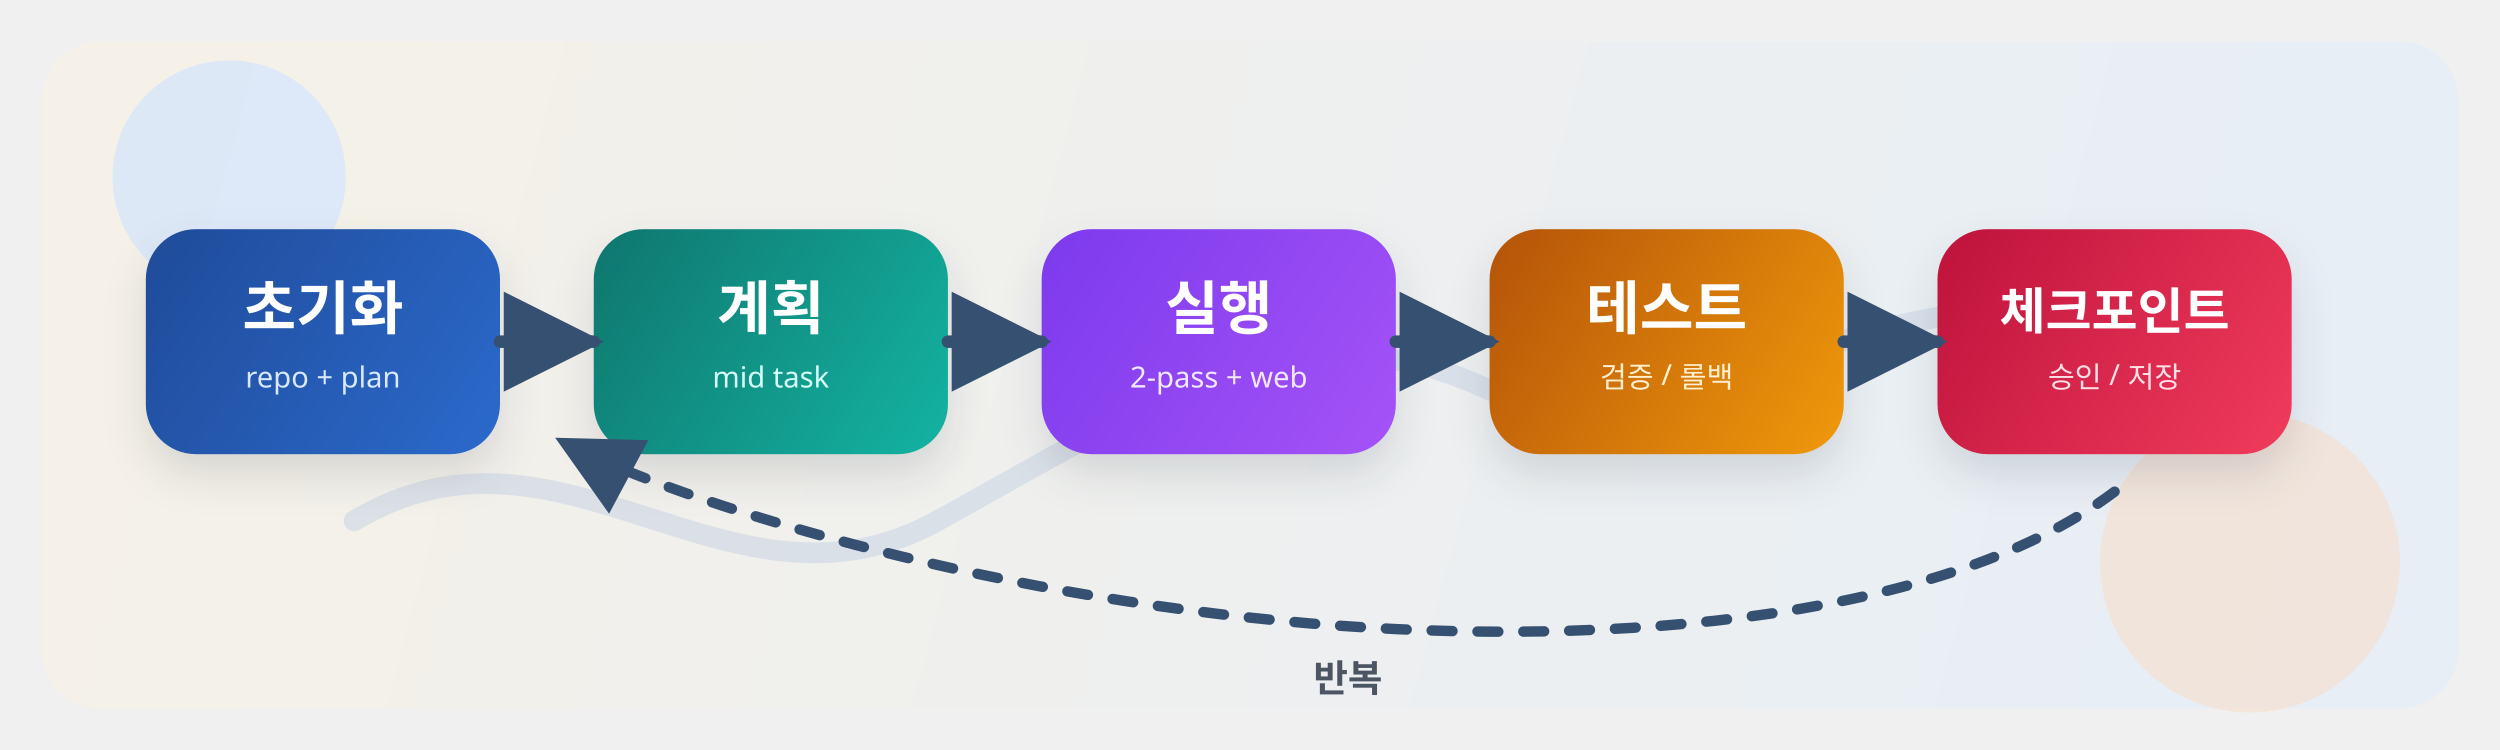
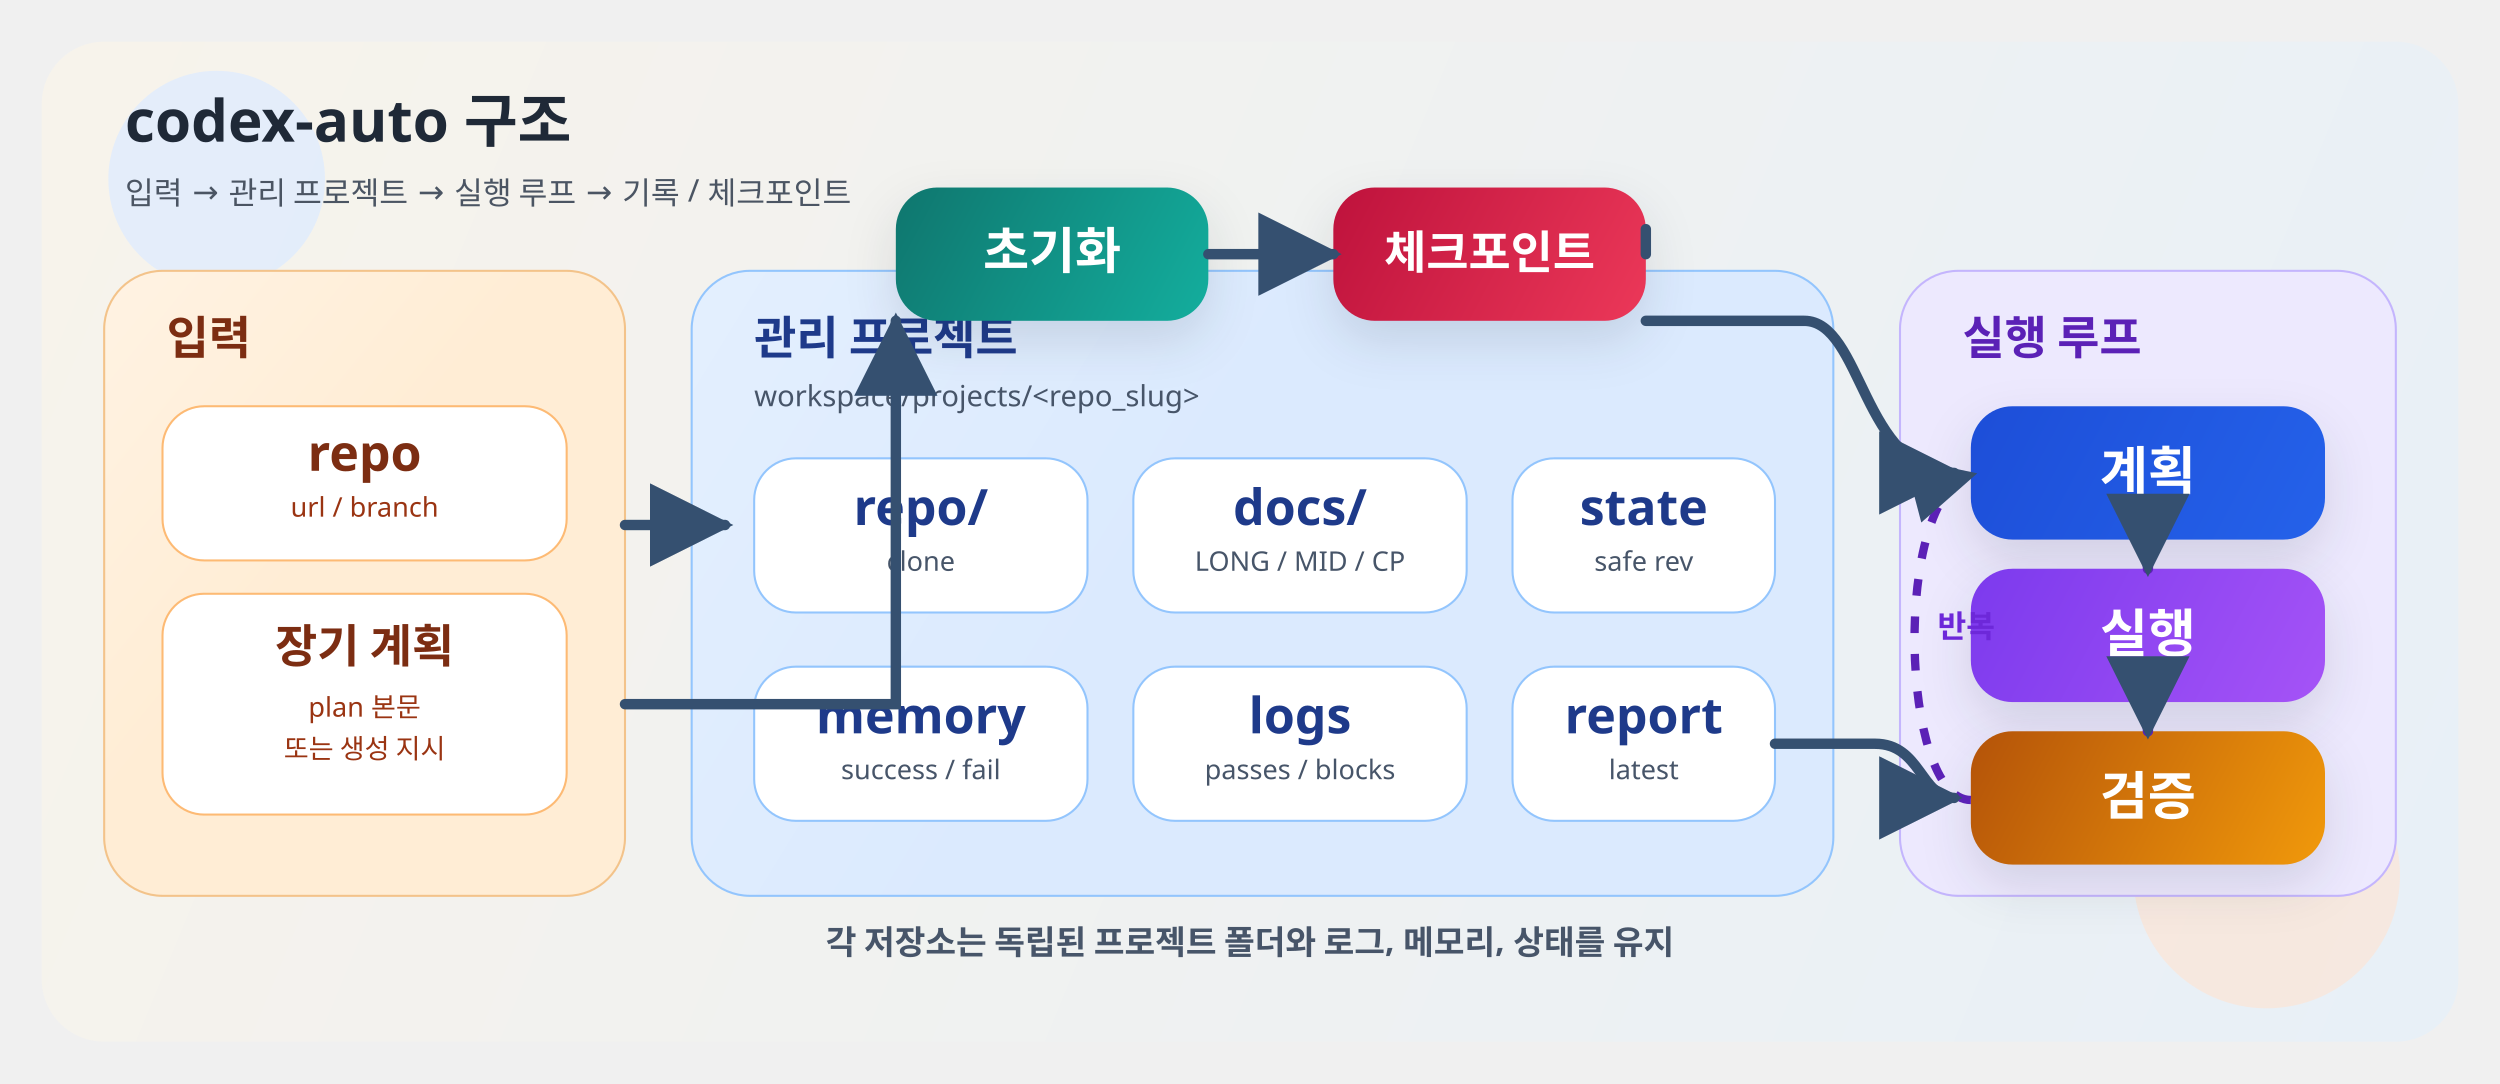
- <svg xmlns="http://www.w3.org/2000/svg" width="1200" height="360" viewBox="0 0 1200 360" fill="none">
+ <svg xmlns="http://www.w3.org/2000/svg" width="1200" height="520" viewBox="0 0 1200 520" fill="none">
  <defs>
-     <linearGradient id="bg" x1="80" y1="40" x2="1120" y2="320" gradientUnits="userSpaceOnUse">
-       <stop stop-color="#F5F1E8" />
-       <stop offset="1" stop-color="#E7EEF6" />
+     <linearGradient id="bg" x1="40" y1="30" x2="1160" y2="490" gradientUnits="userSpaceOnUse">
+       <stop stop-color="#F7F3EB" />
+       <stop offset="1" stop-color="#E8F0F7" />
    </linearGradient>
-     <linearGradient id="card1" x1="0" y1="0" x2="180" y2="120" gradientUnits="userSpaceOnUse">
-       <stop stop-color="#1F4B99" />
-       <stop offset="1" stop-color="#2C6CCF" />
+     <linearGradient id="panelA" x1="0" y1="0" x2="220" y2="180" gradientUnits="userSpaceOnUse">
+       <stop stop-color="#FFF7ED" />
+       <stop offset="1" stop-color="#FFEDD5" />
    </linearGradient>
-     <linearGradient id="card2" x1="0" y1="0" x2="180" y2="120" gradientUnits="userSpaceOnUse">
+     <linearGradient id="panelB" x1="0" y1="0" x2="520" y2="320" gradientUnits="userSpaceOnUse">
+       <stop stop-color="#EFF6FF" />
+       <stop offset="1" stop-color="#DBEAFE" />
+     </linearGradient>
+     <linearGradient id="panelC" x1="0" y1="0" x2="300" y2="320" gradientUnits="userSpaceOnUse">
+       <stop stop-color="#F5F3FF" />
+       <stop offset="1" stop-color="#EDE9FE" />
+     </linearGradient>
+     <linearGradient id="cardBlue" x1="0" y1="0" x2="170" y2="90" gradientUnits="userSpaceOnUse">
+       <stop stop-color="#1D4ED8" />
+       <stop offset="1" stop-color="#2563EB" />
+     </linearGradient>
+     <linearGradient id="cardTeal" x1="0" y1="0" x2="170" y2="90" gradientUnits="userSpaceOnUse">
      <stop stop-color="#0F766E" />
      <stop offset="1" stop-color="#14B8A6" />
    </linearGradient>
-     <linearGradient id="card3" x1="0" y1="0" x2="180" y2="120" gradientUnits="userSpaceOnUse">
+     <linearGradient id="cardPurple" x1="0" y1="0" x2="170" y2="90" gradientUnits="userSpaceOnUse">
      <stop stop-color="#7C3AED" />
      <stop offset="1" stop-color="#A855F7" />
    </linearGradient>
-     <linearGradient id="card4" x1="0" y1="0" x2="180" y2="120" gradientUnits="userSpaceOnUse">
+     <linearGradient id="cardAmber" x1="0" y1="0" x2="170" y2="90" gradientUnits="userSpaceOnUse">
      <stop stop-color="#B45309" />
      <stop offset="1" stop-color="#F59E0B" />
    </linearGradient>
-     <linearGradient id="card5" x1="0" y1="0" x2="180" y2="120" gradientUnits="userSpaceOnUse">
+     <linearGradient id="cardRose" x1="0" y1="0" x2="170" y2="90" gradientUnits="userSpaceOnUse">
      <stop stop-color="#BE123C" />
      <stop offset="1" stop-color="#F43F5E" />
    </linearGradient>
-     <filter id="shadow" x="-20" y="-20" width="240" height="180" filterUnits="userSpaceOnUse" color-interpolation-filters="sRGB">
+     <filter id="shadow" x="-24" y="-24" width="260" height="170" filterUnits="userSpaceOnUse" color-interpolation-filters="sRGB">
      <feFlood flood-opacity="0" result="BackgroundImageFix" />
      <feColorMatrix in="SourceAlpha" type="matrix" values="0 0 0 0 0 0 0 0 0 0 0 0 0 0 0 0 0 0 127 0" result="hardAlpha" />
      <feOffset dy="10" />
-       <feGaussianBlur stdDeviation="10" />
+       <feGaussianBlur stdDeviation="12" />
      <feColorMatrix type="matrix" values="0 0 0 0 0.059 0 0 0 0 0.094 0 0 0 0 0.157 0 0 0 0.12 0" />
-       <feBlend mode="normal" in2="BackgroundImageFix" result="effect1_dropShadow_1_1" />
-       <feBlend mode="normal" in="SourceGraphic" in2="effect1_dropShadow_1_1" result="shape" />
+       <feBlend mode="normal" in2="BackgroundImageFix" result="effect1_dropShadow_1" />
+       <feBlend mode="normal" in="SourceGraphic" in2="effect1_dropShadow_1" result="shape" />
    </filter>
    <marker id="arrow" viewBox="0 0 10 10" refX="9" refY="5" markerWidth="8" markerHeight="8" orient="auto-start-reverse">
      <path d="M0 0L10 5L0 10V0Z" fill="#355070" />
    </marker>
  </defs>
-   <rect x="20" y="20" width="1160" height="320" rx="28" fill="url(#bg)" />
-   <circle cx="110" cy="85" r="56" fill="#D7E6FB" fill-opacity="0.8" />
-   <circle cx="1080" cy="270" r="72" fill="#F8DCC7" fill-opacity="0.55" />
-   <path d="M170 250C270 190 350 305 450 250C550 195 620 145 710 185C805 228 890 125 1010 155" stroke="#C8D4E3" stroke-width="10" stroke-linecap="round" opacity="0.55" />
-   <g filter="url(#shadow)" transform="translate(70 110)">
-     <rect width="170" height="108" rx="24" fill="url(#card1)" />
-     <text x="85" y="48" text-anchor="middle" fill="white" font-family="'Malgun Gothic', 'Apple SD Gothic Neo', sans-serif" font-size="28" font-weight="700">초기화</text>
-     <text x="85" y="76" text-anchor="middle" fill="#D9E8FF" font-family="'Malgun Gothic', 'Apple SD Gothic Neo', sans-serif" font-size="14">repo + plan</text>
+   <rect x="20" y="20" width="1160" height="480" rx="30" fill="url(#bg)" />
+   <circle cx="104" cy="86" r="52" fill="#DDEAFE" fill-opacity="0.75" />
+   <circle cx="1088" cy="420" r="64" fill="#FFE3D1" fill-opacity="0.6" />
+   <text x="60" y="68" fill="#1F2937" font-family="'Malgun Gothic', 'Apple SD Gothic Neo', sans-serif" font-size="28" font-weight="700">codex-auto 구조</text>
+   <text x="60" y="98" fill="#4B5563" font-family="'Malgun Gothic', 'Apple SD Gothic Neo', sans-serif" font-size="15">입력 → 관리 프로젝트 → 실행 루프 → 기록 / 체크포인트</text>
+   <g>
+     <rect x="50" y="130" width="250" height="300" rx="28" fill="url(#panelA)" stroke="#F3C38A" />
+     <text x="80" y="170" fill="#7C2D12" font-family="'Malgun Gothic', 'Apple SD Gothic Neo', sans-serif" font-size="22" font-weight="700">입력</text>
+     <rect x="78" y="195" width="194" height="74" rx="20" fill="white" stroke="#FDBA74" />
+     <text x="175" y="226" text-anchor="middle" fill="#7C2D12" font-family="'Malgun Gothic', 'Apple SD Gothic Neo', sans-serif" font-size="24" font-weight="700">repo</text>
+     <text x="175" y="248" text-anchor="middle" fill="#9A3412" font-family="'Malgun Gothic', 'Apple SD Gothic Neo', sans-serif" font-size="13">url / branch</text>
+     <rect x="78" y="285" width="194" height="106" rx="20" fill="white" stroke="#FDBA74" />
+     <text x="175" y="318" text-anchor="middle" fill="#7C2D12" font-family="'Malgun Gothic', 'Apple SD Gothic Neo', sans-serif" font-size="22" font-weight="700">장기 계획</text>
+     <text x="175" y="344" text-anchor="middle" fill="#9A3412" font-family="'Malgun Gothic', 'Apple SD Gothic Neo', sans-serif" font-size="13">plan 본문</text>
+     <text x="175" y="364" text-anchor="middle" fill="#9A3412" font-family="'Malgun Gothic', 'Apple SD Gothic Neo', sans-serif" font-size="13">또는 생성 지시</text>
  </g>
-   <g filter="url(#shadow)" transform="translate(285 110)">
-     <rect width="170" height="108" rx="24" fill="url(#card2)" />
-     <text x="85" y="48" text-anchor="middle" fill="white" font-family="'Malgun Gothic', 'Apple SD Gothic Neo', sans-serif" font-size="28" font-weight="700">계획</text>
-     <text x="85" y="76" text-anchor="middle" fill="#D6FFFA" font-family="'Malgun Gothic', 'Apple SD Gothic Neo', sans-serif" font-size="14">mid task</text>
+   <g>
+     <rect x="332" y="130" width="548" height="300" rx="28" fill="url(#panelB)" stroke="#93C5FD" />
+     <text x="362" y="170" fill="#1E3A8A" font-family="'Malgun Gothic', 'Apple SD Gothic Neo', sans-serif" font-size="22" font-weight="700">관리 프로젝트</text>
+     <text x="362" y="195" fill="#475569" font-family="'Malgun Gothic', 'Apple SD Gothic Neo', sans-serif" font-size="14">workspace/projects/&lt;repo_slug&gt;</text>
+     <rect x="362" y="220" width="160" height="74" rx="20" fill="white" stroke="#93C5FD" />
+     <text x="442" y="252" text-anchor="middle" fill="#1E3A8A" font-family="'Malgun Gothic', 'Apple SD Gothic Neo', sans-serif" font-size="24" font-weight="700">repo/</text>
+     <text x="442" y="274" text-anchor="middle" fill="#475569" font-family="'Malgun Gothic', 'Apple SD Gothic Neo', sans-serif" font-size="13">clone</text>
+     <rect x="544" y="220" width="160" height="74" rx="20" fill="white" stroke="#93C5FD" />
+     <text x="624" y="252" text-anchor="middle" fill="#1E3A8A" font-family="'Malgun Gothic', 'Apple SD Gothic Neo', sans-serif" font-size="24" font-weight="700">docs/</text>
+     <text x="624" y="274" text-anchor="middle" fill="#475569" font-family="'Malgun Gothic', 'Apple SD Gothic Neo', sans-serif" font-size="13">LONG / MID / CP</text>
+     <rect x="726" y="220" width="126" height="74" rx="20" fill="white" stroke="#93C5FD" />
+     <text x="789" y="252" text-anchor="middle" fill="#1E3A8A" font-family="'Malgun Gothic', 'Apple SD Gothic Neo', sans-serif" font-size="24" font-weight="700">state</text>
+     <text x="789" y="274" text-anchor="middle" fill="#475569" font-family="'Malgun Gothic', 'Apple SD Gothic Neo', sans-serif" font-size="13">safe rev</text>
+     <rect x="362" y="320" width="160" height="74" rx="20" fill="white" stroke="#93C5FD" />
+     <text x="442" y="352" text-anchor="middle" fill="#1E3A8A" font-family="'Malgun Gothic', 'Apple SD Gothic Neo', sans-serif" font-size="24" font-weight="700">memory</text>
+     <text x="442" y="374" text-anchor="middle" fill="#475569" font-family="'Malgun Gothic', 'Apple SD Gothic Neo', sans-serif" font-size="13">success / fail</text>
+     <rect x="544" y="320" width="160" height="74" rx="20" fill="white" stroke="#93C5FD" />
+     <text x="624" y="352" text-anchor="middle" fill="#1E3A8A" font-family="'Malgun Gothic', 'Apple SD Gothic Neo', sans-serif" font-size="24" font-weight="700">logs</text>
+     <text x="624" y="374" text-anchor="middle" fill="#475569" font-family="'Malgun Gothic', 'Apple SD Gothic Neo', sans-serif" font-size="13">passes / blocks</text>
+     <rect x="726" y="320" width="126" height="74" rx="20" fill="white" stroke="#93C5FD" />
+     <text x="789" y="352" text-anchor="middle" fill="#1E3A8A" font-family="'Malgun Gothic', 'Apple SD Gothic Neo', sans-serif" font-size="24" font-weight="700">report</text>
+     <text x="789" y="374" text-anchor="middle" fill="#475569" font-family="'Malgun Gothic', 'Apple SD Gothic Neo', sans-serif" font-size="13">latest</text>
  </g>
-   <g filter="url(#shadow)" transform="translate(500 110)">
-     <rect width="170" height="108" rx="24" fill="url(#card3)" />
-     <text x="85" y="48" text-anchor="middle" fill="white" font-family="'Malgun Gothic', 'Apple SD Gothic Neo', sans-serif" font-size="28" font-weight="700">실행</text>
-     <text x="85" y="76" text-anchor="middle" fill="#F1E8FF" font-family="'Malgun Gothic', 'Apple SD Gothic Neo', sans-serif" font-size="14">2-pass + web</text>
+   <g>
+     <rect x="912" y="130" width="238" height="300" rx="28" fill="url(#panelC)" stroke="#C4B5FD" />
+     <text x="942" y="170" fill="#5B21B6" font-family="'Malgun Gothic', 'Apple SD Gothic Neo', sans-serif" font-size="22" font-weight="700">실행 루프</text>
+     <g filter="url(#shadow)" transform="translate(946 195)">
+       <rect width="170" height="64" rx="20" fill="url(#cardBlue)" />
+       <text x="85" y="40" text-anchor="middle" fill="white" font-family="'Malgun Gothic', 'Apple SD Gothic Neo', sans-serif" font-size="25" font-weight="700">계획</text>
+     </g>
+     <g filter="url(#shadow)" transform="translate(946 273)">
+       <rect width="170" height="64" rx="20" fill="url(#cardPurple)" />
+       <text x="85" y="40" text-anchor="middle" fill="white" font-family="'Malgun Gothic', 'Apple SD Gothic Neo', sans-serif" font-size="25" font-weight="700">실행</text>
+     </g>
+     <g filter="url(#shadow)" transform="translate(946 351)">
+       <rect width="170" height="64" rx="20" fill="url(#cardAmber)" />
+       <text x="85" y="40" text-anchor="middle" fill="white" font-family="'Malgun Gothic', 'Apple SD Gothic Neo', sans-serif" font-size="25" font-weight="700">검증</text>
+     </g>
+     <path d="M1031 259V273" stroke="#5B21B6" stroke-width="5" stroke-linecap="round" marker-end="url(#arrow)" />
+     <path d="M1031 337V351" stroke="#5B21B6" stroke-width="5" stroke-linecap="round" marker-end="url(#arrow)" />
+     <path d="M946 384C912 384 908 238 946 228" stroke="#5B21B6" stroke-width="4" stroke-dasharray="8 10" marker-end="url(#arrow)" />
+     <text x="930" y="306" fill="#6D28D9" font-family="'Malgun Gothic', 'Apple SD Gothic Neo', sans-serif" font-size="15" font-weight="700">반복</text>
  </g>
-   <g filter="url(#shadow)" transform="translate(715 110)">
-     <rect width="170" height="108" rx="24" fill="url(#card4)" />
-     <text x="85" y="48" text-anchor="middle" fill="white" font-family="'Malgun Gothic', 'Apple SD Gothic Neo', sans-serif" font-size="28" font-weight="700">테스트</text>
-     <text x="85" y="76" text-anchor="middle" fill="#FFF0CF" font-family="'Malgun Gothic', 'Apple SD Gothic Neo', sans-serif" font-size="14">검증 / 롤백</text>
+   <g>
+     <g filter="url(#shadow)" transform="translate(430 90)">
+       <rect width="150" height="64" rx="20" fill="url(#cardTeal)" />
+       <text x="75" y="39" text-anchor="middle" fill="white" font-family="'Malgun Gothic', 'Apple SD Gothic Neo', sans-serif" font-size="24" font-weight="700">초기화</text>
+     </g>
+     <g filter="url(#shadow)" transform="translate(640 90)">
+       <rect width="150" height="64" rx="20" fill="url(#cardRose)" />
+       <text x="75" y="39" text-anchor="middle" fill="white" font-family="'Malgun Gothic', 'Apple SD Gothic Neo', sans-serif" font-size="22" font-weight="700">체크포인트</text>
+     </g>
  </g>
-   <g filter="url(#shadow)" transform="translate(930 110)">
-     <rect width="170" height="108" rx="24" fill="url(#card5)" />
-     <text x="85" y="48" text-anchor="middle" fill="white" font-family="'Malgun Gothic', 'Apple SD Gothic Neo', sans-serif" font-size="24" font-weight="700">체크포인트</text>
-     <text x="85" y="76" text-anchor="middle" fill="#FFE0E7" font-family="'Malgun Gothic', 'Apple SD Gothic Neo', sans-serif" font-size="14">승인 / 저장</text>
-   </g>
-   <path d="M240 164H285" stroke="#355070" stroke-width="6" stroke-linecap="round" marker-end="url(#arrow)" />
-   <path d="M455 164H500" stroke="#355070" stroke-width="6" stroke-linecap="round" marker-end="url(#arrow)" />
-   <path d="M670 164H715" stroke="#355070" stroke-width="6" stroke-linecap="round" marker-end="url(#arrow)" />
-   <path d="M885 164H930" stroke="#355070" stroke-width="6" stroke-linecap="round" marker-end="url(#arrow)" />
-   <path d="M1015 236C930 300 760 312 615 298C450 282 315 236 270 212" stroke="#355070" stroke-width="5" stroke-linecap="round" stroke-dasharray="10 12" marker-end="url(#arrow)" />
-   <text x="647" y="332" text-anchor="middle" fill="#4B5563" font-family="'Malgun Gothic', 'Apple SD Gothic Neo', sans-serif" font-size="18" font-weight="600">반복</text>
+   <path d="M300 252H348" stroke="#355070" stroke-width="5" stroke-linecap="round" marker-end="url(#arrow)" />
+   <path d="M300 338H430V154" stroke="#355070" stroke-width="5" stroke-linecap="round" marker-end="url(#arrow)" />
+   <path d="M580 122H640" stroke="#355070" stroke-width="5" stroke-linecap="round" marker-end="url(#arrow)" />
+   <path d="M790 154H866C894 154 894 227 938 227" stroke="#355070" stroke-width="5" stroke-linecap="round" marker-end="url(#arrow)" />
+   <path d="M852 357H900C922 357 922 383 938 383" stroke="#355070" stroke-width="5" stroke-linecap="round" marker-end="url(#arrow)" />
+   <path d="M790 122V110" stroke="#355070" stroke-width="5" stroke-linecap="round" />
+   <text x="600" y="458" text-anchor="middle" fill="#475569" font-family="'Malgun Gothic', 'Apple SD Gothic Neo', sans-serif" font-size="16" font-weight="600">각 저장소는 독립된 프로젝트 폴더와 로그, 메모리, 상태를 유지</text>
</svg>
